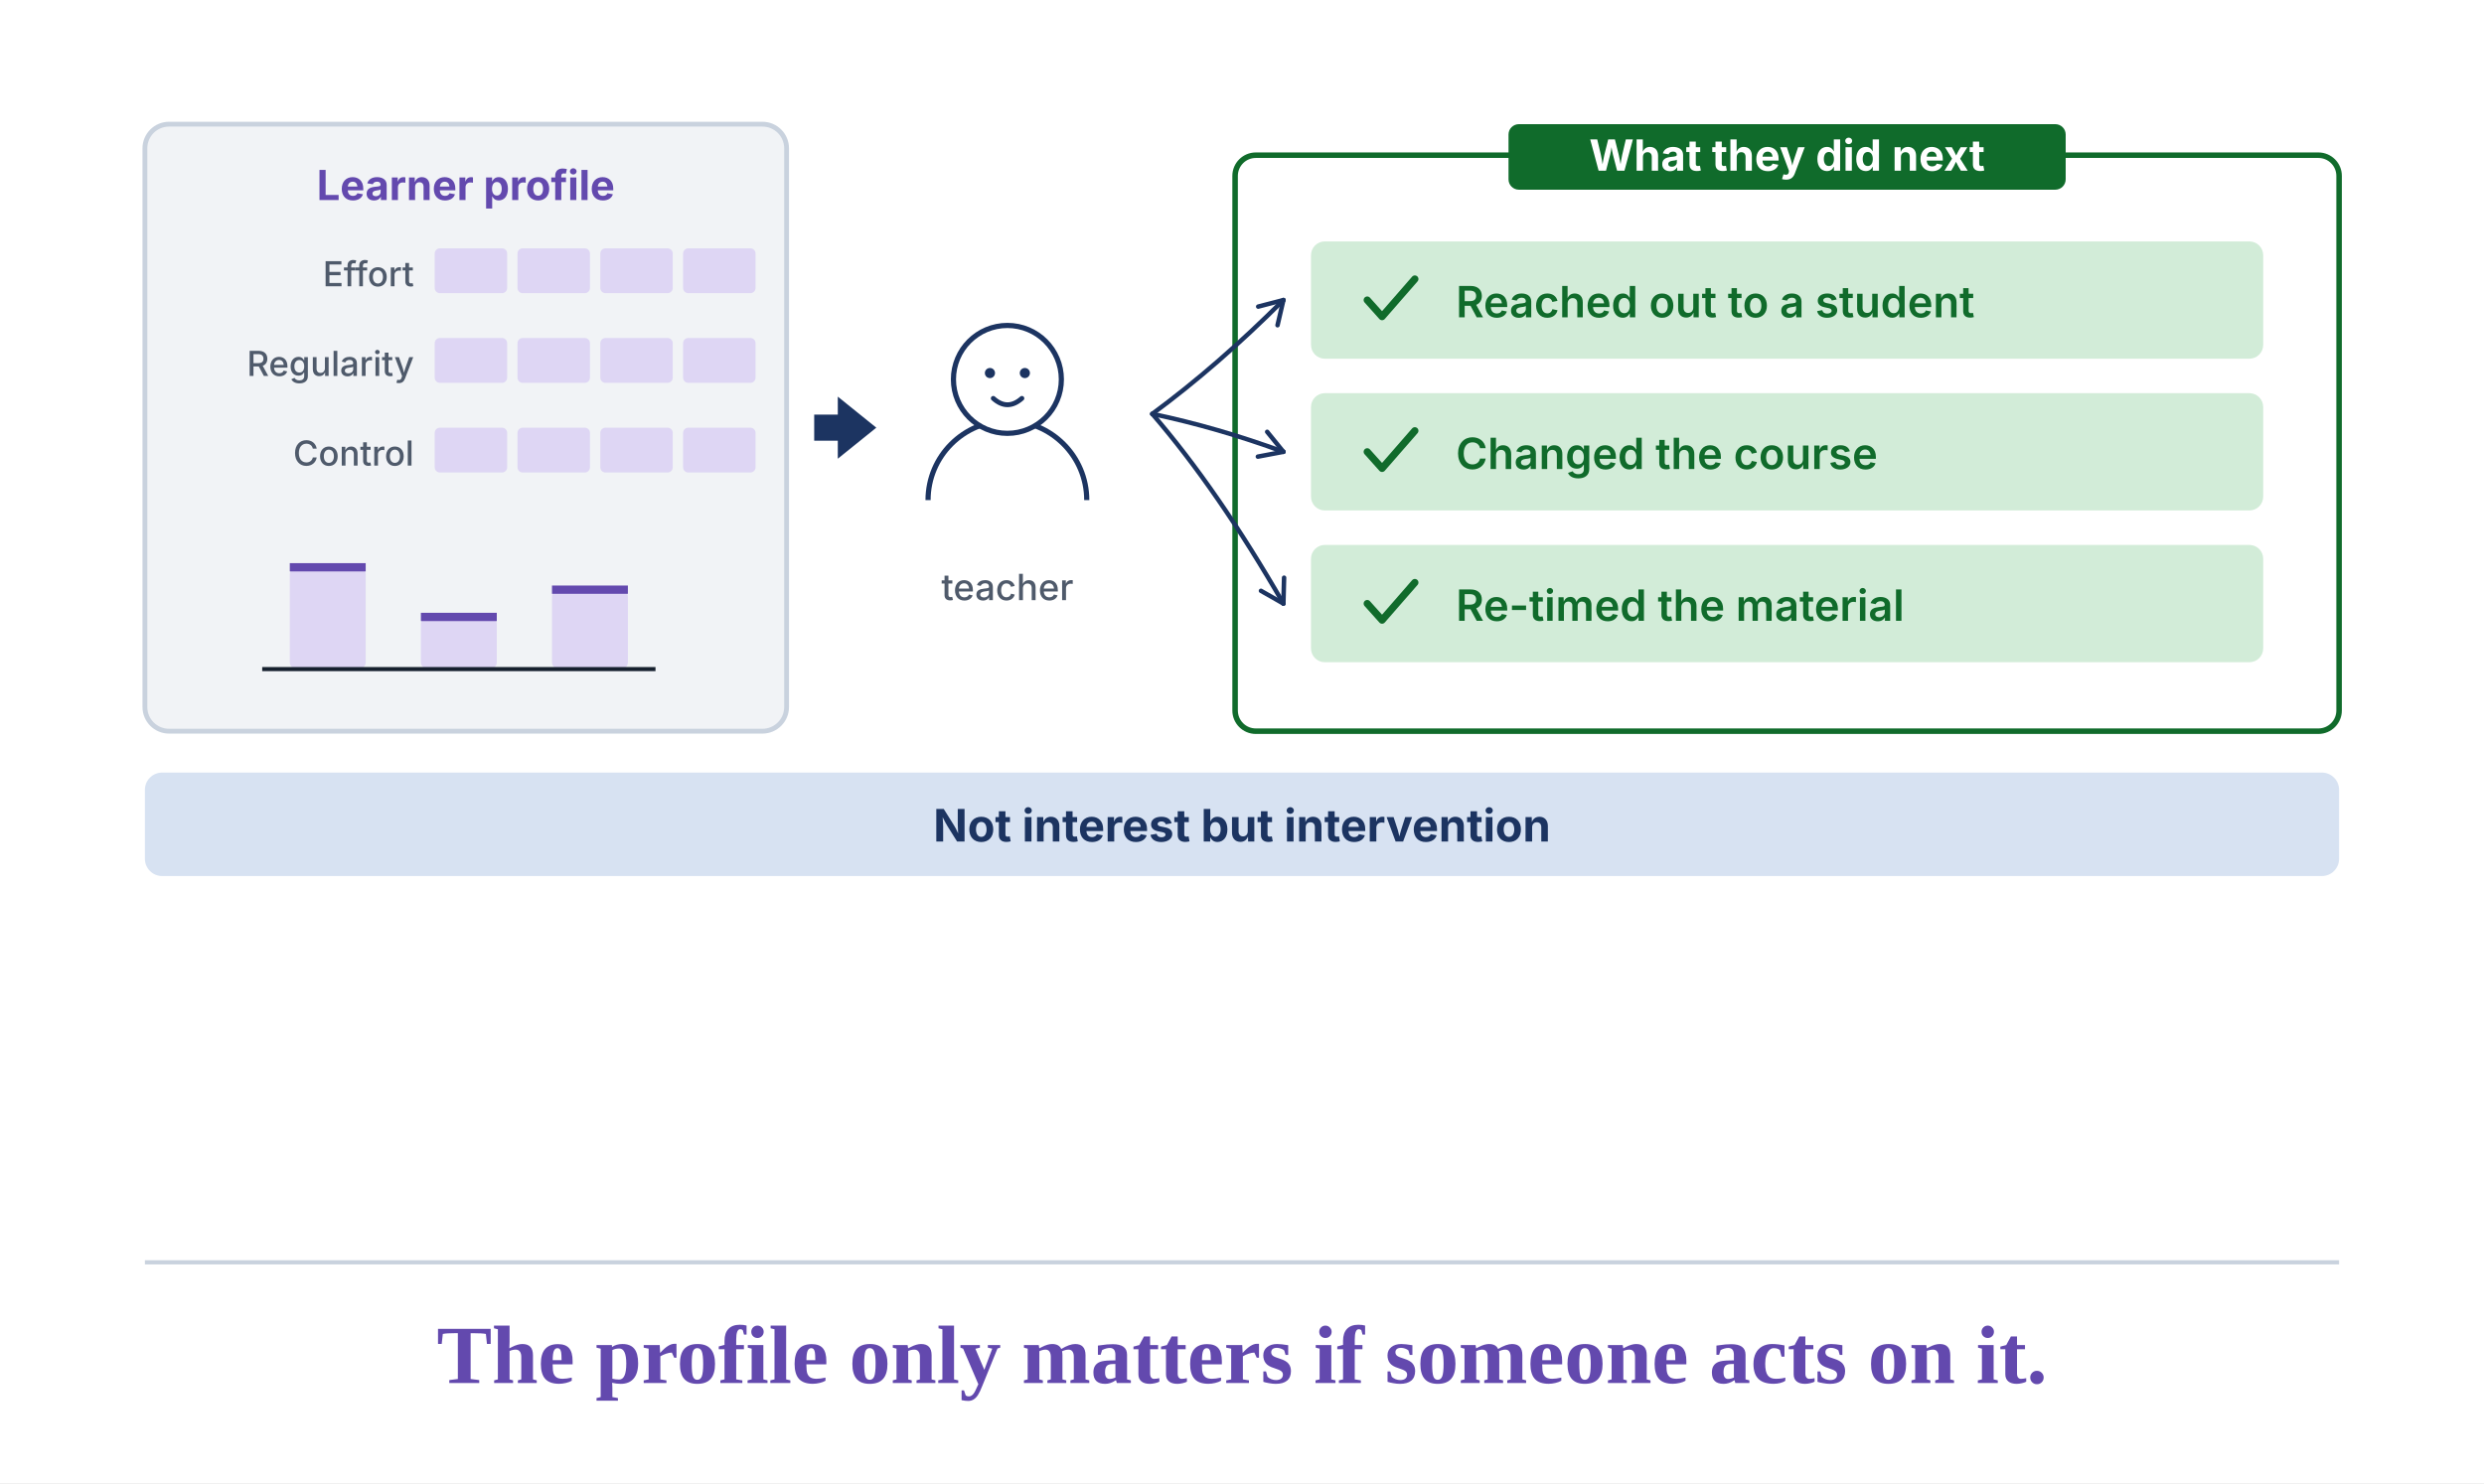
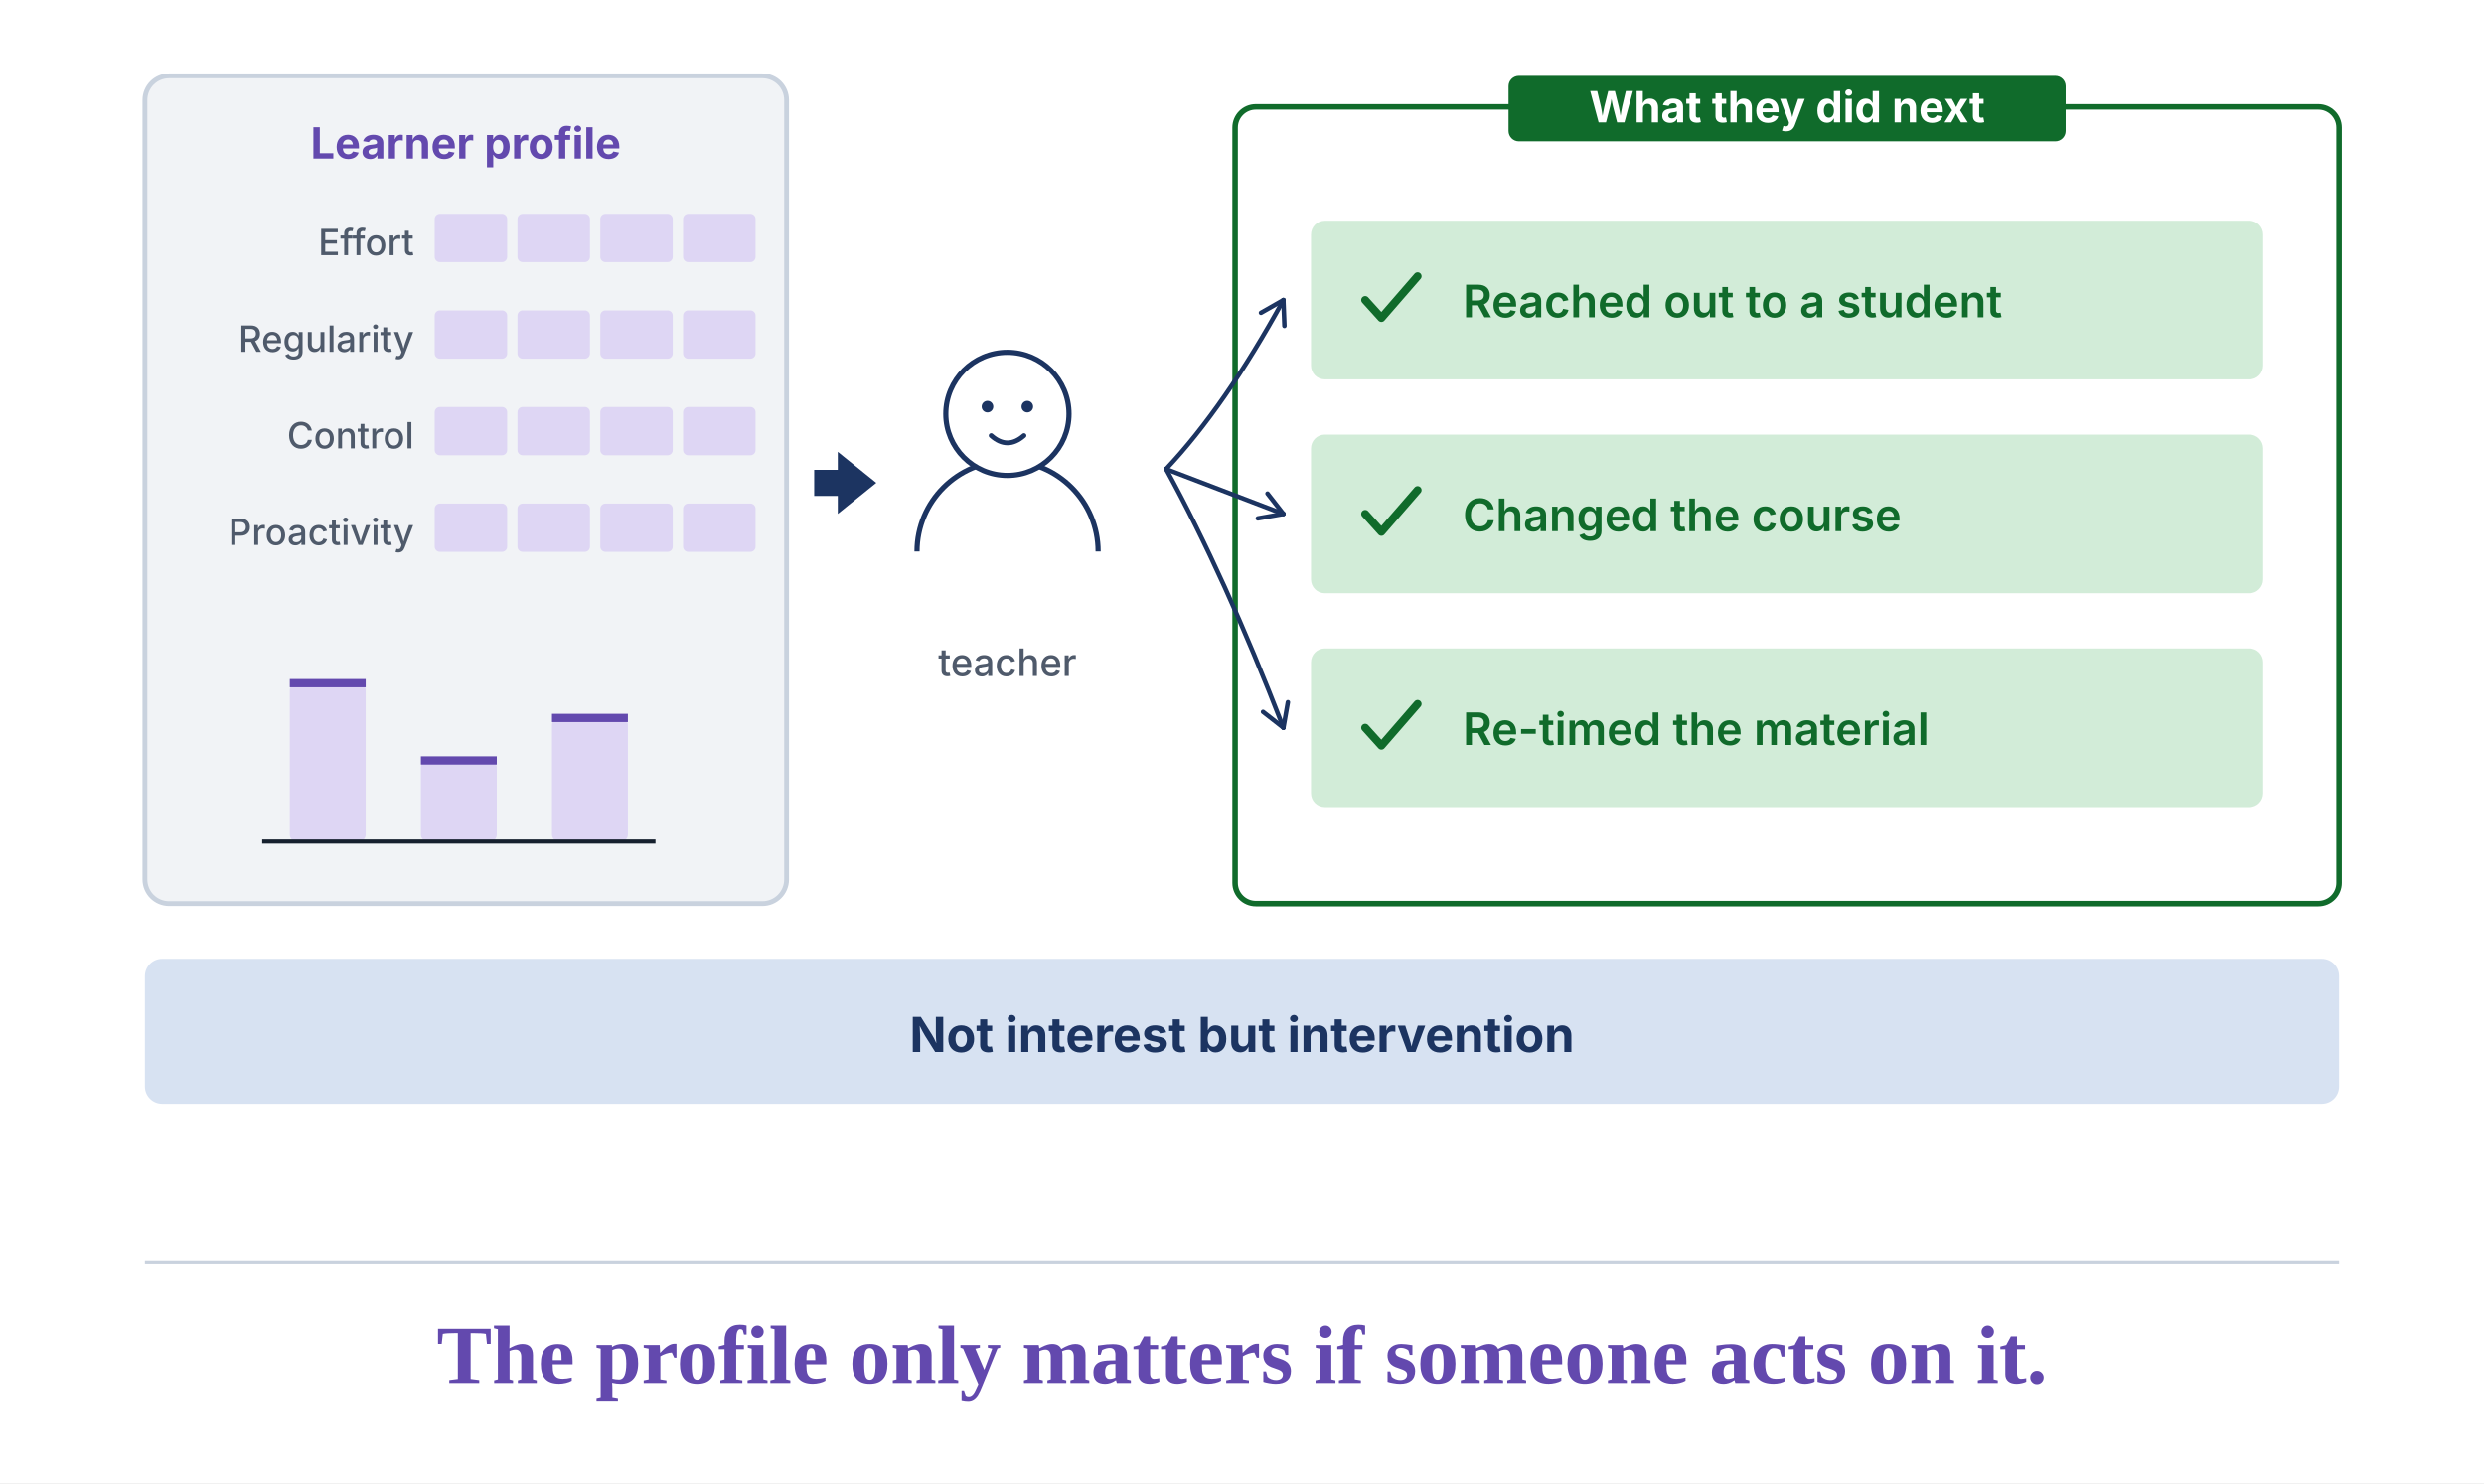
<svg xmlns="http://www.w3.org/2000/svg" class="wb" viewBox="0 0 720 430" role="img" aria-label="Showing teachers machine-learned learner profiles prompted concrete interventions and course changes, not just interest.">
  <rect width="720" height="430" fill="#ffffff" />
  <g transform="translate(0 -40)">
-     <rect x="42" y="76" width="186" height="176" rx="7" fill="#f1f3f6" stroke="#c9d2de" stroke-width="1.4" />
-     <text x="135" y="98" text-anchor="middle" font-family="Inter,-apple-system,'Helvetica Neue',system-ui,sans-serif" font-size="12" font-weight="700" fill="#6349ae">Learner profile</text>
-     <text x="120" y="123" text-anchor="end" font-family="Inter,-apple-system,'Helvetica Neue',system-ui,sans-serif" font-size="10" font-weight="500" fill="#4f5a6b">Effort</text>
-     <rect x="126" y="112" width="21" height="13" rx="1.5" fill="#ded6f4" />
-     <rect x="150" y="112" width="21" height="13" rx="1.5" fill="#ded6f4" />
-     <rect x="174" y="112" width="21" height="13" rx="1.5" fill="#ded6f4" />
-     <rect x="198" y="112" width="21" height="13" rx="1.5" fill="#ded6f4" />
-     <text x="120" y="149" text-anchor="end" font-family="Inter,-apple-system,'Helvetica Neue',system-ui,sans-serif" font-size="10" font-weight="500" fill="#4f5a6b">Regularity</text>
-     <rect x="126" y="138" width="21" height="13" rx="1.5" fill="#ded6f4" />
-     <rect x="150" y="138" width="21" height="13" rx="1.5" fill="#ded6f4" />
-     <rect x="174" y="138" width="21" height="13" rx="1.5" fill="#ded6f4" />
-     <rect x="198" y="138" width="21" height="13" rx="1.5" fill="#ded6f4" />
-     <text x="120" y="175" text-anchor="end" font-family="Inter,-apple-system,'Helvetica Neue',system-ui,sans-serif" font-size="10" font-weight="500" fill="#4f5a6b">Control</text>
-     <rect x="126" y="164" width="21" height="13" rx="1.5" fill="#ded6f4" />
-     <rect x="150" y="164" width="21" height="13" rx="1.5" fill="#ded6f4" />
-     <rect x="174" y="164" width="21" height="13" rx="1.5" fill="#ded6f4" />
-     <rect x="198" y="164" width="21" height="13" rx="1.5" fill="#ded6f4" />
-     <rect x="84" y="204.48" width="22" height="29.52" rx="2" fill="#ded6f4" />
-     <path d="M84 204.48 H106" fill="none" stroke="#6349ae" stroke-width="2.4" stroke-linecap="butt" stroke-linejoin="round" />
-     <rect x="122" y="218.88" width="22" height="15.12" rx="2" fill="#ded6f4" />
-     <path d="M122 218.88 H144" fill="none" stroke="#6349ae" stroke-width="2.4" stroke-linecap="butt" stroke-linejoin="round" />
-     <rect x="160" y="210.96" width="22" height="23.04" rx="2" fill="#ded6f4" />
-     <path d="M160 210.96 H182" fill="none" stroke="#6349ae" stroke-width="2.4" stroke-linecap="butt" stroke-linejoin="round" />
-     <path d="M76 234 H190" fill="none" stroke="#16202e" stroke-width="1.2" stroke-linecap="butt" stroke-linejoin="round" />
-     <path d="M236 160.22 H242.84 V155.0 L254 164 L242.84 173.0 V167.78 H236 Z" fill="#1c3461" />
-     <path d="M269.0 185.0 a23.0 23.0 0 0 1 46.0 0" fill="#ffffff" stroke="#1c3461" stroke-width="1.5" stroke-linecap="butt" stroke-linejoin="round" />
-     <circle cx="292" cy="150" r="15.64" fill="#ffffff" stroke="#1c3461" stroke-width="1.5" />
-     <circle cx="286.94" cy="148.16" r="1.472" fill="#1c3461" />
-     <circle cx="297.06" cy="148.16" r="1.472" fill="#1c3461" />
-     <path d="M287.9 155.5 q4.1 3.7 8.3 0" fill="none" stroke="#1c3461" stroke-width="1.4" stroke-linecap="round" stroke-linejoin="round" />
-     <text x="292" y="214" text-anchor="middle" font-family="Inter,-apple-system,'Helvetica Neue',system-ui,sans-serif" font-size="10.5" font-weight="500" fill="#4f5a6b">teacher</text>
-     <rect x="358" y="85" width="320" height="167" rx="6" fill="none" stroke="#106b2b" stroke-width="1.6" />
-     <rect x="437.25" y="76" width="161.5" height="19" rx="3" fill="#106b2b" />
-     <text x="518.0" y="89.5" text-anchor="middle" font-family="Inter,-apple-system,'Helvetica Neue',system-ui,sans-serif" font-size="12.5" font-weight="700" fill="#ffffff">What they did next</text>
-     <rect x="380" y="110" width="276" height="34" rx="4" fill="#d2ecd8" />
-     <path d="M396.3 127 l4.3 4.8 l9.5 -10.9" fill="none" stroke="#106b2b" stroke-width="2.09" stroke-linecap="round" stroke-linejoin="round" />
-     <text x="422" y="132" text-anchor="start" font-family="Inter,-apple-system,'Helvetica Neue',system-ui,sans-serif" font-size="12.5" font-weight="600" fill="#106b2b">Reached out to a student</text>
-     <path d="M334 160 Q353 146 372 127" fill="none" stroke="#1c3461" stroke-width="1.3" stroke-linecap="round" stroke-linejoin="round" />
-     <path d="M372 127 l-1.7 7.3" fill="none" stroke="#1c3461" stroke-width="1.3" stroke-linecap="round" stroke-linejoin="round" />
-     <path d="M372 127 l-7.3 1.9" fill="none" stroke="#1c3461" stroke-width="1.3" stroke-linecap="round" stroke-linejoin="round" />
-     <rect x="380" y="154" width="276" height="34" rx="4" fill="#d2ecd8" />
-     <path d="M396.3 171 l4.3 4.8 l9.5 -10.9" fill="none" stroke="#106b2b" stroke-width="2.09" stroke-linecap="round" stroke-linejoin="round" />
-     <text x="422" y="176" text-anchor="start" font-family="Inter,-apple-system,'Helvetica Neue',system-ui,sans-serif" font-size="12.5" font-weight="600" fill="#106b2b">Changed the course</text>
-     <path d="M334 160 Q353 164 372 171" fill="none" stroke="#1c3461" stroke-width="1.3" stroke-linecap="round" stroke-linejoin="round" />
-     <path d="M372 171 l-7.4 1.4" fill="none" stroke="#1c3461" stroke-width="1.3" stroke-linecap="round" stroke-linejoin="round" />
-     <path d="M372 171 l-4.7 -5.8" fill="none" stroke="#1c3461" stroke-width="1.3" stroke-linecap="round" stroke-linejoin="round" />
-     <rect x="380" y="198" width="276" height="34" rx="4" fill="#d2ecd8" />
-     <path d="M396.3 215 l4.3 4.8 l9.5 -10.9" fill="none" stroke="#106b2b" stroke-width="2.09" stroke-linecap="round" stroke-linejoin="round" />
-     <text x="422" y="220" text-anchor="start" font-family="Inter,-apple-system,'Helvetica Neue',system-ui,sans-serif" font-size="12.5" font-weight="600" fill="#106b2b">Re-timed the material</text>
-     <path d="M334 160 Q353 182 372 215" fill="none" stroke="#1c3461" stroke-width="1.3" stroke-linecap="round" stroke-linejoin="round" />
-     <path d="M372 215 l-6.5 -3.7" fill="none" stroke="#1c3461" stroke-width="1.3" stroke-linecap="round" stroke-linejoin="round" />
-     <path d="M372 215 l0.2 -7.5" fill="none" stroke="#1c3461" stroke-width="1.3" stroke-linecap="round" stroke-linejoin="round" />
-     <rect x="42" y="264" width="636" height="30" rx="5" fill="#d7e2f2" />
-     <text x="360.0" y="284" text-anchor="middle" font-family="Inter,-apple-system,'Helvetica Neue',system-ui,sans-serif" font-size="13" font-weight="700" fill="#1c3461">Not interest but intervention</text>
+     <rect x="42" y="62" width="186" height="240" rx="7" fill="#f1f3f6" stroke="#c9d2de" stroke-width="1.4" />
+     <text x="135" y="86" text-anchor="middle" font-family="Inter,-apple-system,'Helvetica Neue',system-ui,sans-serif" font-size="12.5" font-weight="700" fill="#6349ae">Learner profile</text>
+     <text x="120" y="114" text-anchor="end" font-family="Inter,-apple-system,'Helvetica Neue',system-ui,sans-serif" font-size="10.5" font-weight="500" fill="#4f5a6b">Effort</text>
+     <rect x="126" y="102" width="21" height="14" rx="1.5" fill="#ded6f4" />
+     <rect x="150" y="102" width="21" height="14" rx="1.5" fill="#ded6f4" />
+     <rect x="174" y="102" width="21" height="14" rx="1.5" fill="#ded6f4" />
+     <rect x="198" y="102" width="21" height="14" rx="1.5" fill="#ded6f4" />
+     <text x="120" y="142" text-anchor="end" font-family="Inter,-apple-system,'Helvetica Neue',system-ui,sans-serif" font-size="10.5" font-weight="500" fill="#4f5a6b">Regularity</text>
+     <rect x="126" y="130" width="21" height="14" rx="1.5" fill="#ded6f4" />
+     <rect x="150" y="130" width="21" height="14" rx="1.5" fill="#ded6f4" />
+     <rect x="174" y="130" width="21" height="14" rx="1.5" fill="#ded6f4" />
+     <rect x="198" y="130" width="21" height="14" rx="1.5" fill="#ded6f4" />
+     <text x="120" y="170" text-anchor="end" font-family="Inter,-apple-system,'Helvetica Neue',system-ui,sans-serif" font-size="10.5" font-weight="500" fill="#4f5a6b">Control</text>
+     <rect x="126" y="158" width="21" height="14" rx="1.5" fill="#ded6f4" />
+     <rect x="150" y="158" width="21" height="14" rx="1.5" fill="#ded6f4" />
+     <rect x="174" y="158" width="21" height="14" rx="1.5" fill="#ded6f4" />
+     <rect x="198" y="158" width="21" height="14" rx="1.5" fill="#ded6f4" />
+     <text x="120" y="198" text-anchor="end" font-family="Inter,-apple-system,'Helvetica Neue',system-ui,sans-serif" font-size="10.5" font-weight="500" fill="#4f5a6b">Proactivity</text>
+     <rect x="126" y="186" width="21" height="14" rx="1.5" fill="#ded6f4" />
+     <rect x="150" y="186" width="21" height="14" rx="1.5" fill="#ded6f4" />
+     <rect x="174" y="186" width="21" height="14" rx="1.5" fill="#ded6f4" />
+     <rect x="198" y="186" width="21" height="14" rx="1.5" fill="#ded6f4" />
+     <rect x="84" y="238.08" width="22" height="45.92" rx="2" fill="#ded6f4" />
+     <path d="M84 238.08 H106" fill="none" stroke="#6349ae" stroke-width="2.4" stroke-linecap="butt" stroke-linejoin="round" />
+     <rect x="122" y="260.48" width="22" height="23.52" rx="2" fill="#ded6f4" />
+     <path d="M122 260.48 H144" fill="none" stroke="#6349ae" stroke-width="2.4" stroke-linecap="butt" stroke-linejoin="round" />
+     <rect x="160" y="248.16" width="22" height="35.84" rx="2" fill="#ded6f4" />
+     <path d="M160 248.16 H182" fill="none" stroke="#6349ae" stroke-width="2.4" stroke-linecap="butt" stroke-linejoin="round" />
+     <path d="M76 284 H190" fill="none" stroke="#16202e" stroke-width="1.2" stroke-linecap="butt" stroke-linejoin="round" />
+     <path d="M236 176.22 H242.84 V171.0 L254 180 L242.84 189.0 V183.78 H236 Z" fill="#1c3461" />
+     <path d="M265.8 199.9 a26.2 26.2 0 0 1 52.5 0" fill="#ffffff" stroke="#1c3461" stroke-width="1.5" stroke-linecap="butt" stroke-linejoin="round" />
+     <circle cx="292" cy="160" r="17.85" fill="#ffffff" stroke="#1c3461" stroke-width="1.5" />
+     <circle cx="286.225" cy="157.9" r="1.68" fill="#1c3461" />
+     <circle cx="297.775" cy="157.9" r="1.68" fill="#1c3461" />
+     <path d="M287.3 166.3 q4.7 4.2 9.5 0" fill="none" stroke="#1c3461" stroke-width="1.4" stroke-linecap="round" stroke-linejoin="round" />
+     <text x="292" y="236" text-anchor="middle" font-family="Inter,-apple-system,'Helvetica Neue',system-ui,sans-serif" font-size="11" font-weight="500" fill="#4f5a6b">teacher</text>
+     <rect x="358" y="71" width="320" height="231" rx="6" fill="none" stroke="#106b2b" stroke-width="1.6" />
+     <rect x="437.25" y="62" width="161.5" height="19" rx="3" fill="#106b2b" />
+     <text x="518.0" y="75.5" text-anchor="middle" font-family="Inter,-apple-system,'Helvetica Neue',system-ui,sans-serif" font-size="12.5" font-weight="700" fill="#ffffff">What they did next</text>
+     <rect x="380" y="104" width="276" height="46" rx="4" fill="#d2ecd8" />
+     <path d="M395.7 127 l4.7 5.2 l10.5 -12.1" fill="none" stroke="#106b2b" stroke-width="2.31" stroke-linecap="round" stroke-linejoin="round" />
+     <text x="424" y="132" text-anchor="start" font-family="Inter,-apple-system,'Helvetica Neue',system-ui,sans-serif" font-size="13" font-weight="600" fill="#106b2b">Reached out to a student</text>
+     <path d="M338 176 Q355 158 372 127" fill="none" stroke="#1c3461" stroke-width="1.3" stroke-linecap="round" stroke-linejoin="round" />
+     <path d="M372 127 l0.3 7.5" fill="none" stroke="#1c3461" stroke-width="1.3" stroke-linecap="round" stroke-linejoin="round" />
+     <path d="M372 127 l-6.5 3.7" fill="none" stroke="#1c3461" stroke-width="1.3" stroke-linecap="round" stroke-linejoin="round" />
+     <rect x="380" y="166" width="276" height="46" rx="4" fill="#d2ecd8" />
+     <path d="M395.7 189 l4.7 5.2 l10.5 -12.1" fill="none" stroke="#106b2b" stroke-width="2.31" stroke-linecap="round" stroke-linejoin="round" />
+     <text x="424" y="194" text-anchor="start" font-family="Inter,-apple-system,'Helvetica Neue',system-ui,sans-serif" font-size="13" font-weight="600" fill="#106b2b">Changed the course</text>
+     <path d="M338 176 L372 189" fill="none" stroke="#1c3461" stroke-width="1.3" stroke-linecap="round" stroke-linejoin="round" />
+     <path d="M372 189 l-7.4 1.3" fill="none" stroke="#1c3461" stroke-width="1.3" stroke-linecap="round" stroke-linejoin="round" />
+     <path d="M372 189 l-4.6 -5.9" fill="none" stroke="#1c3461" stroke-width="1.3" stroke-linecap="round" stroke-linejoin="round" />
+     <rect x="380" y="228" width="276" height="46" rx="4" fill="#d2ecd8" />
+     <path d="M395.7 251 l4.7 5.2 l10.5 -12.1" fill="none" stroke="#106b2b" stroke-width="2.31" stroke-linecap="round" stroke-linejoin="round" />
+     <text x="424" y="256" text-anchor="start" font-family="Inter,-apple-system,'Helvetica Neue',system-ui,sans-serif" font-size="13" font-weight="600" fill="#106b2b">Re-timed the material</text>
+     <path d="M338 176 Q355 207 372 251" fill="none" stroke="#1c3461" stroke-width="1.3" stroke-linecap="round" stroke-linejoin="round" />
+     <path d="M372 251 l-5.9 -4.6" fill="none" stroke="#1c3461" stroke-width="1.3" stroke-linecap="round" stroke-linejoin="round" />
+     <path d="M372 251 l1.3 -7.4" fill="none" stroke="#1c3461" stroke-width="1.3" stroke-linecap="round" stroke-linejoin="round" />
+     <rect x="42" y="318" width="636" height="42" rx="5" fill="#d7e2f2" />
+     <text x="360.0" y="345" text-anchor="middle" font-family="Inter,-apple-system,'Helvetica Neue',system-ui,sans-serif" font-size="14" font-weight="700" fill="#1c3461">Not interest but intervention</text>
  </g>
  <path d="M42 366 H678" fill="none" stroke="#c9d2de" stroke-width="1.2" stroke-linecap="butt" stroke-linejoin="round" />
  <text x="360.0" y="401" text-anchor="middle" font-family="Fraunces,Georgia,'Times New Roman',serif" font-size="24" font-weight="600" fill="#6349ae">The profile only matters if someone acts on it.</text>
</svg>
